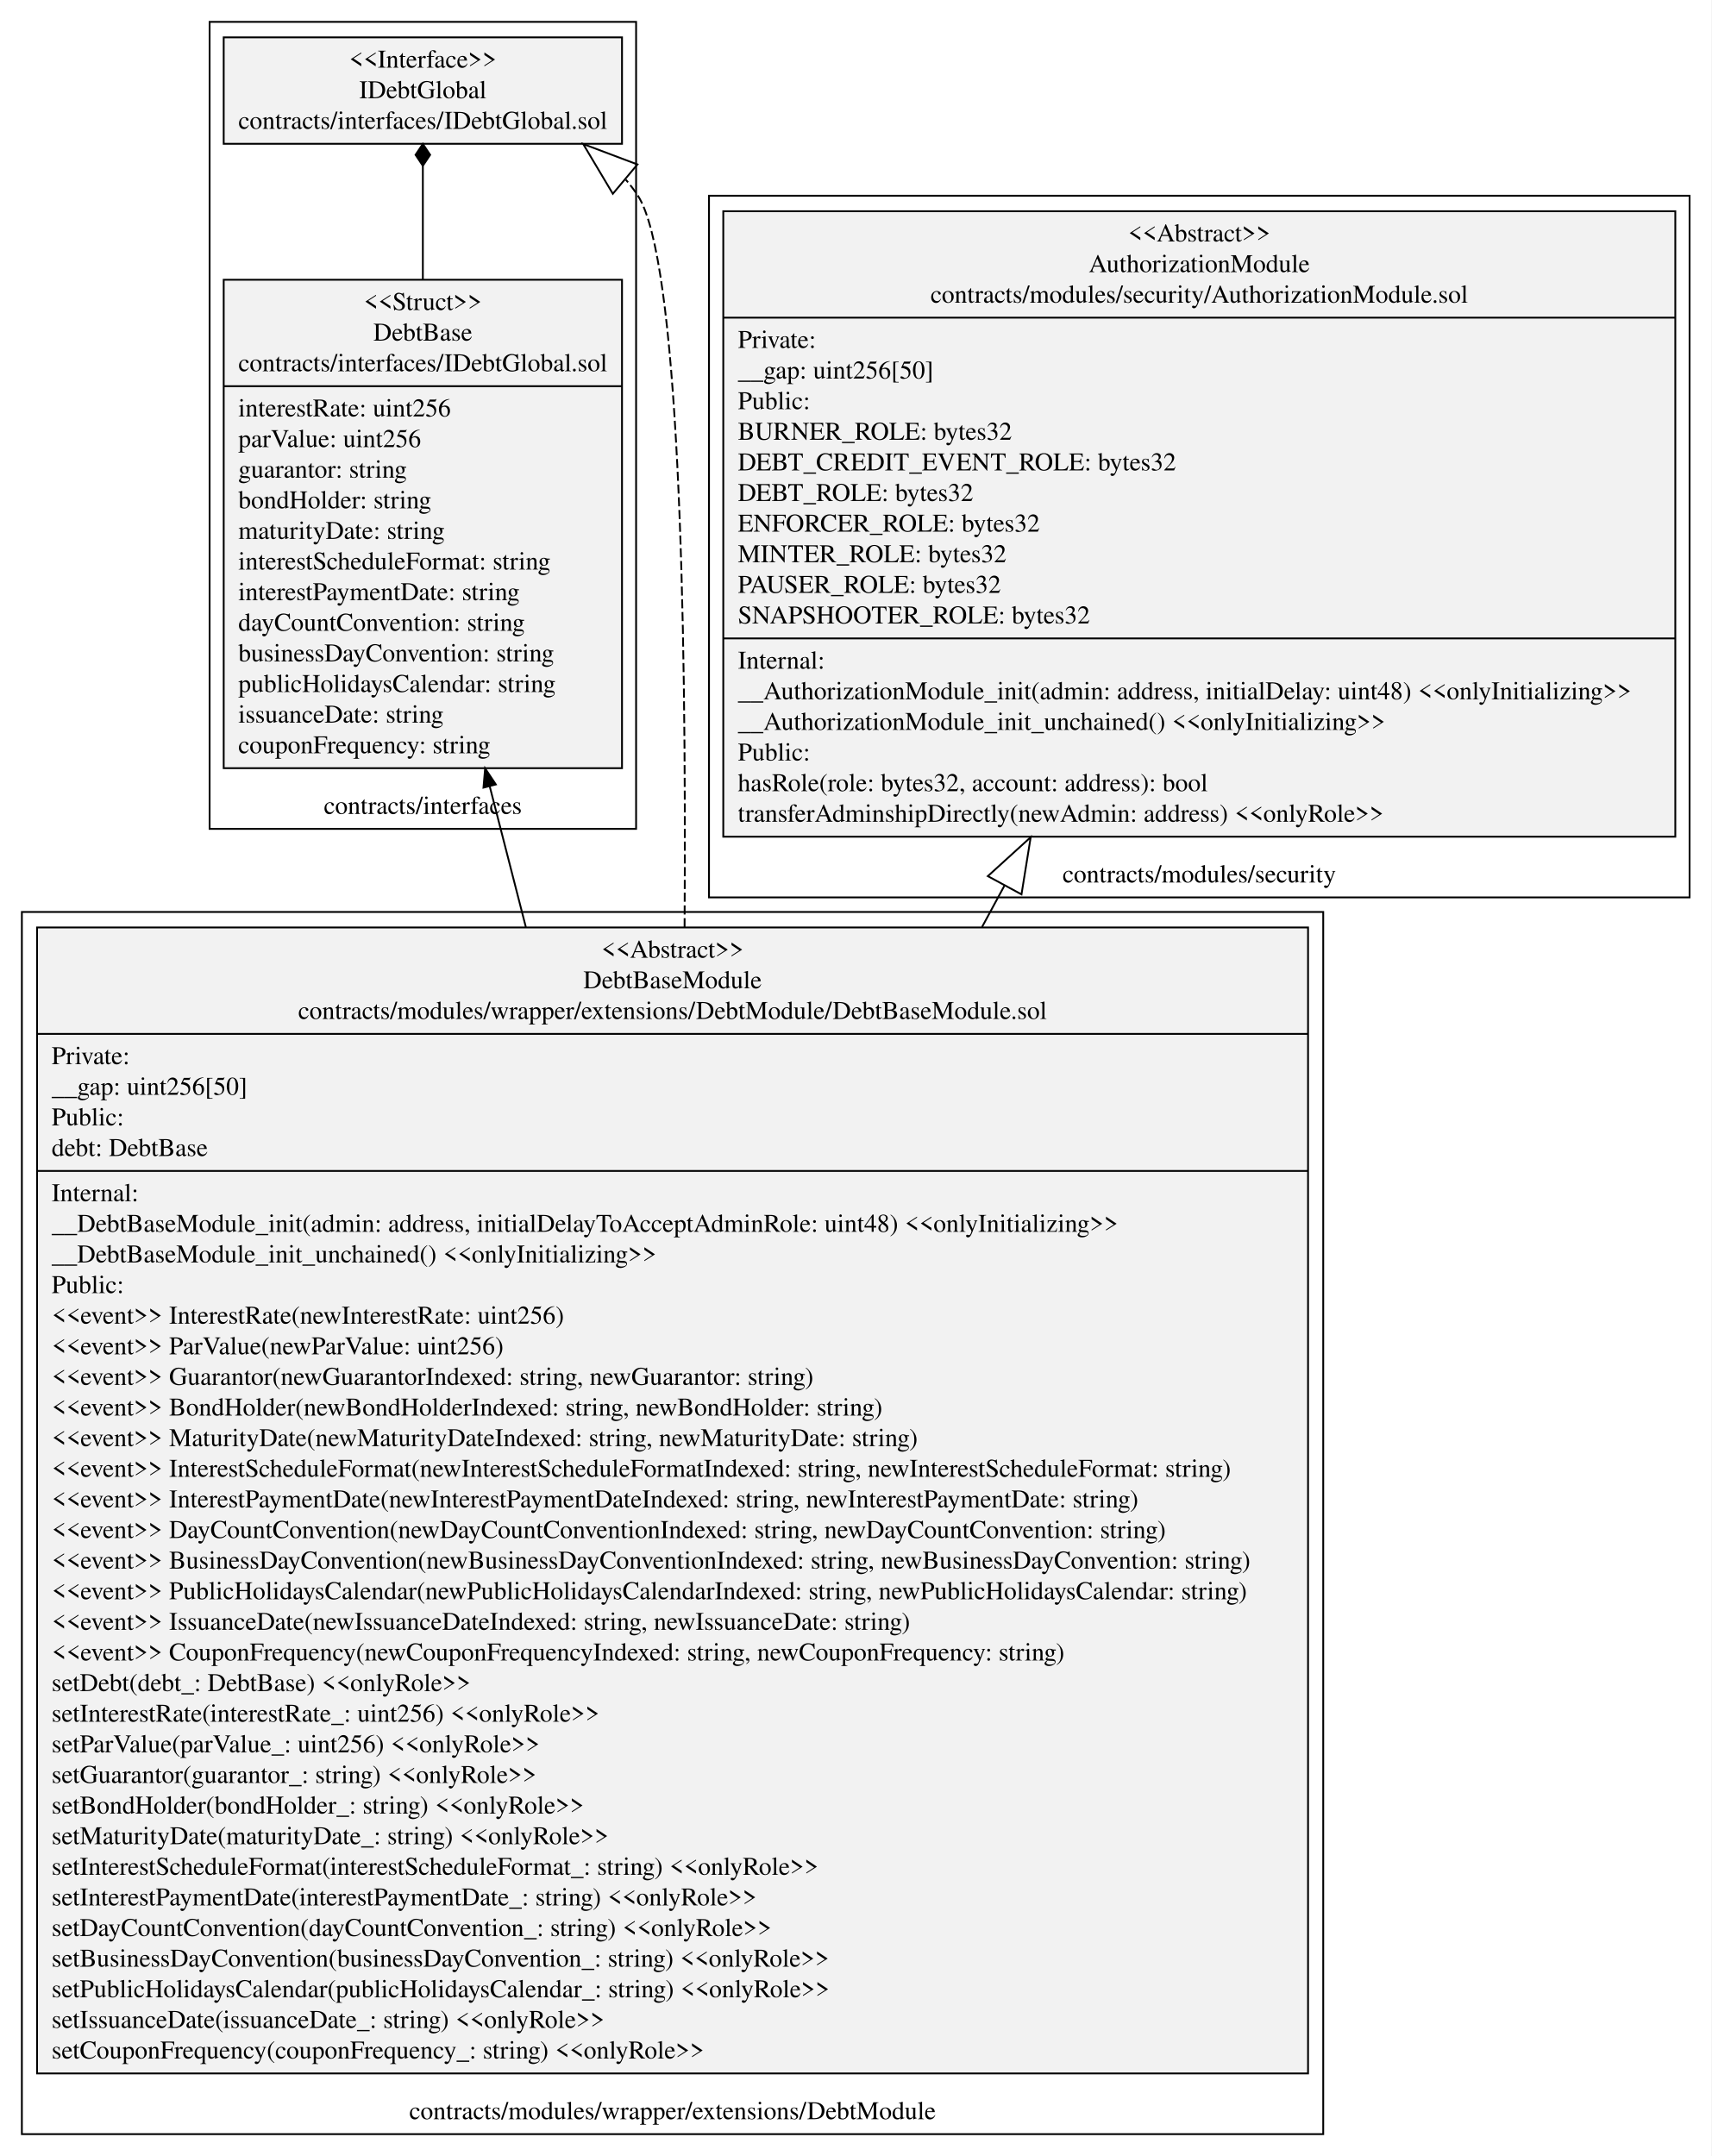
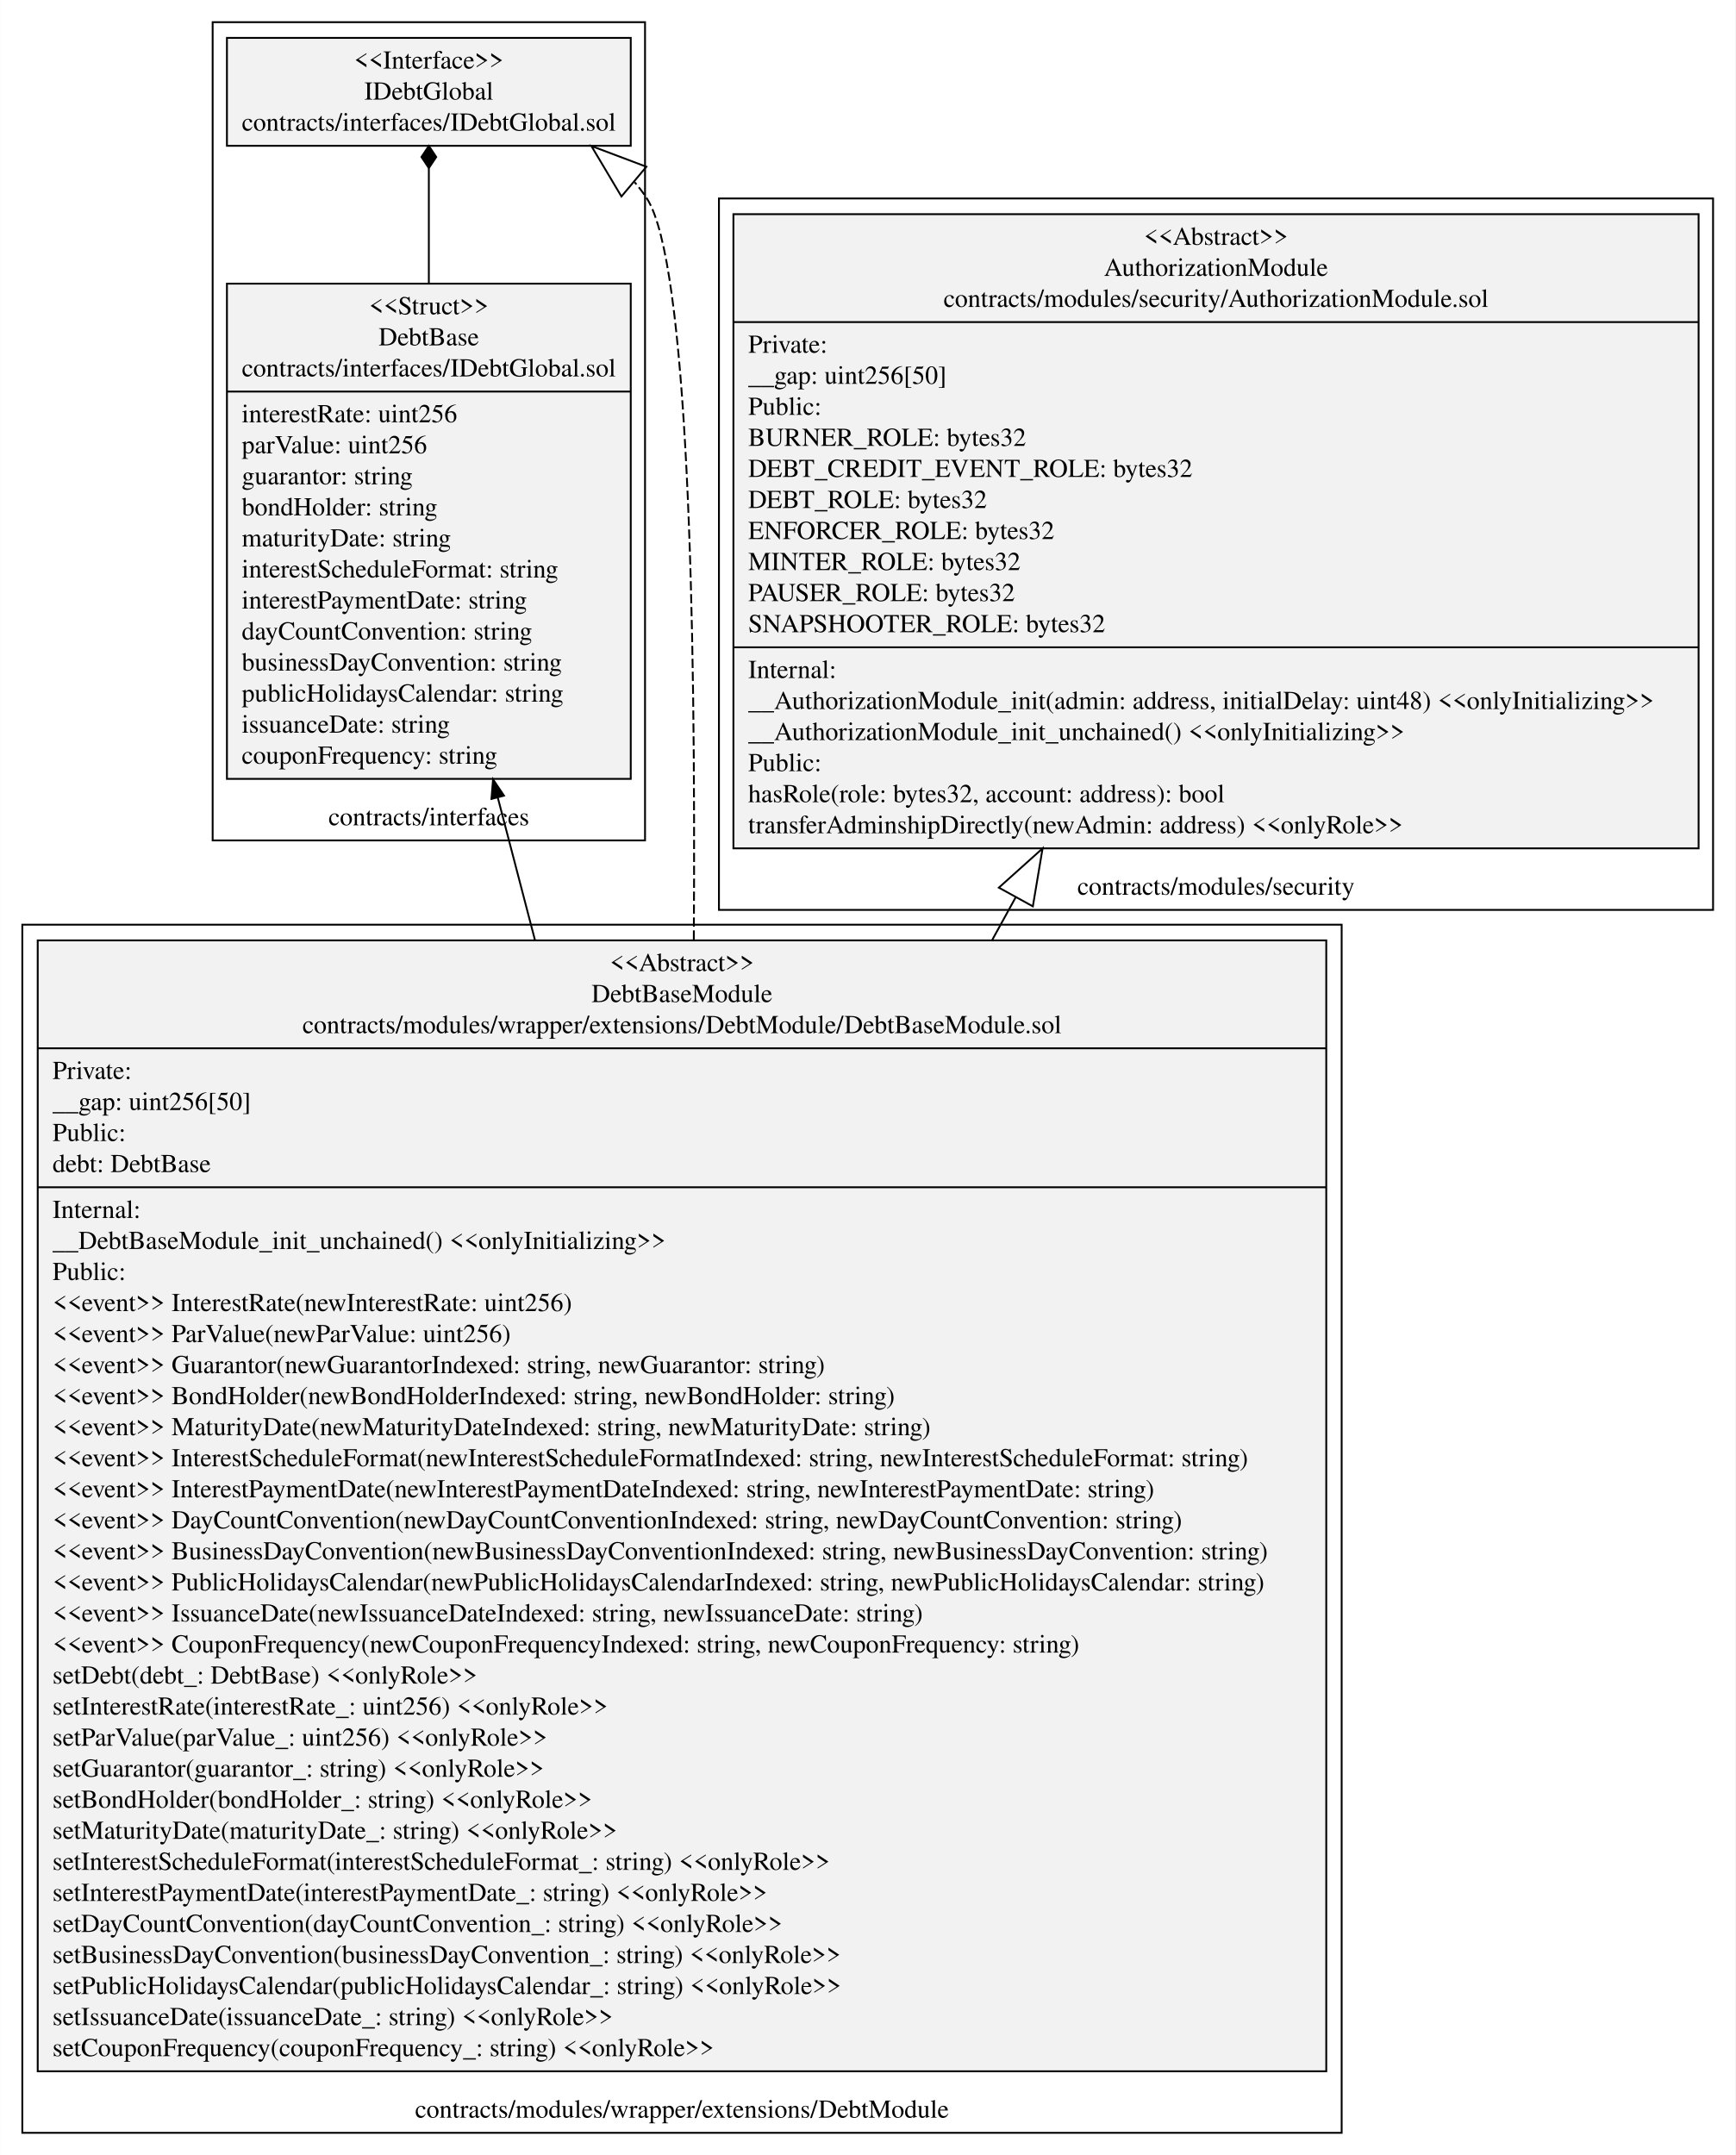
- <svg xmlns="http://www.w3.org/2000/svg" width="939pt" height="1183pt" viewBox="0.00 0.00 939.00 1183.00">
-   <g id="graph0" class="graph" transform="scale(1 1) rotate(0) translate(4 1179)">
-     <polygon fill="white" stroke="transparent" points="-4,4 -4,-1179 935,-1179 935,4 -4,4" />
+ <svg xmlns="http://www.w3.org/2000/svg" width="939pt" height="1166pt" viewBox="0.00 0.00 939.00 1166.20">
+   <g id="graph0" class="graph" transform="scale(1 1) rotate(0) translate(4 1162.2)">
+     <polygon fill="white" stroke="transparent" points="-4,4 -4,-1162.2 935,-1162.2 935,4 -4,4" />
    <g id="clust1" class="cluster">
-       <polygon fill="white" stroke="black" points="111,-724.2 111,-1167 345,-1167 345,-724.2 111,-724.2" />
-       <text text-anchor="middle" x="228" y="-732.4" font-family="Times,serif" font-size="14.00">contracts/interfaces</text>
+       <polygon fill="white" stroke="black" points="111,-707.4 111,-1150.2 345,-1150.2 345,-707.4 111,-707.4" />
+       <text text-anchor="middle" x="228" y="-715.6" font-family="Times,serif" font-size="14.00">contracts/interfaces</text>
    </g>
    <g id="clust2" class="cluster">
-       <polygon fill="white" stroke="black" points="385,-686.6 385,-1071.6 923,-1071.6 923,-686.6 385,-686.6" />
-       <text text-anchor="middle" x="654" y="-694.8" font-family="Times,serif" font-size="14.00">contracts/modules/security</text>
+       <polygon fill="white" stroke="black" points="385,-669.8 385,-1054.8 923,-1054.8 923,-669.8 385,-669.8" />
+       <text text-anchor="middle" x="654" y="-678" font-family="Times,serif" font-size="14.00">contracts/modules/security</text>
    </g>
    <g id="clust3" class="cluster">
-       <polygon fill="white" stroke="black" points="8,-8 8,-678.6 722,-678.6 722,-8 8,-8" />
+       <polygon fill="white" stroke="black" points="8,-8 8,-661.8 722,-661.8 722,-8 8,-8" />
      <text text-anchor="middle" x="365" y="-16.2" font-family="Times,serif" font-size="14.00">contracts/modules/wrapper/extensions/DebtModule</text>
    </g>
    <g id="node1" class="node">
-       <polygon fill="#f2f2f2" stroke="black" points="118.73,-757.5 118.73,-1025.5 337.27,-1025.5 337.27,-757.5 118.73,-757.5" />
-       <text text-anchor="middle" x="228" y="-1008.9" font-family="Times,serif" font-size="14.00">&lt;&lt;Struct&gt;&gt;</text>
-       <text text-anchor="middle" x="228" y="-992.1" font-family="Times,serif" font-size="14.00">DebtBase</text>
-       <text text-anchor="middle" x="228" y="-975.3" font-family="Times,serif" font-size="14.00">contracts/interfaces/IDebtGlobal.sol</text>
-       <polyline fill="none" stroke="black" points="118.73,-967.1 337.27,-967.1 " />
-       <text text-anchor="start" x="126.73" y="-950.5" font-family="Times,serif" font-size="14.00">interestRate: uint256</text>
-       <text text-anchor="start" x="126.73" y="-933.7" font-family="Times,serif" font-size="14.00">parValue: uint256</text>
-       <text text-anchor="start" x="126.73" y="-916.9" font-family="Times,serif" font-size="14.00">guarantor: string</text>
-       <text text-anchor="start" x="126.73" y="-900.1" font-family="Times,serif" font-size="14.00">bondHolder: string</text>
-       <text text-anchor="start" x="126.73" y="-883.3" font-family="Times,serif" font-size="14.00">maturityDate: string</text>
-       <text text-anchor="start" x="126.73" y="-866.5" font-family="Times,serif" font-size="14.00">interestScheduleFormat: string</text>
-       <text text-anchor="start" x="126.73" y="-849.7" font-family="Times,serif" font-size="14.00">interestPaymentDate: string</text>
-       <text text-anchor="start" x="126.73" y="-832.9" font-family="Times,serif" font-size="14.00">dayCountConvention: string</text>
-       <text text-anchor="start" x="126.73" y="-816.1" font-family="Times,serif" font-size="14.00">businessDayConvention: string</text>
-       <text text-anchor="start" x="126.73" y="-799.3" font-family="Times,serif" font-size="14.00">publicHolidaysCalendar: string</text>
-       <text text-anchor="start" x="126.73" y="-782.5" font-family="Times,serif" font-size="14.00">issuanceDate: string</text>
-       <text text-anchor="start" x="126.73" y="-765.7" font-family="Times,serif" font-size="14.00">couponFrequency: string</text>
+       <polygon fill="#f2f2f2" stroke="black" points="118.73,-740.7 118.73,-1008.7 337.27,-1008.7 337.27,-740.7 118.73,-740.7" />
+       <text text-anchor="middle" x="228" y="-992.1" font-family="Times,serif" font-size="14.00">&lt;&lt;Struct&gt;&gt;</text>
+       <text text-anchor="middle" x="228" y="-975.3" font-family="Times,serif" font-size="14.00">DebtBase</text>
+       <text text-anchor="middle" x="228" y="-958.5" font-family="Times,serif" font-size="14.00">contracts/interfaces/IDebtGlobal.sol</text>
+       <polyline fill="none" stroke="black" points="118.73,-950.3 337.27,-950.3 " />
+       <text text-anchor="start" x="126.73" y="-933.7" font-family="Times,serif" font-size="14.00">interestRate: uint256</text>
+       <text text-anchor="start" x="126.73" y="-916.9" font-family="Times,serif" font-size="14.00">parValue: uint256</text>
+       <text text-anchor="start" x="126.73" y="-900.1" font-family="Times,serif" font-size="14.00">guarantor: string</text>
+       <text text-anchor="start" x="126.73" y="-883.3" font-family="Times,serif" font-size="14.00">bondHolder: string</text>
+       <text text-anchor="start" x="126.73" y="-866.5" font-family="Times,serif" font-size="14.00">maturityDate: string</text>
+       <text text-anchor="start" x="126.73" y="-849.7" font-family="Times,serif" font-size="14.00">interestScheduleFormat: string</text>
+       <text text-anchor="start" x="126.73" y="-832.9" font-family="Times,serif" font-size="14.00">interestPaymentDate: string</text>
+       <text text-anchor="start" x="126.73" y="-816.1" font-family="Times,serif" font-size="14.00">dayCountConvention: string</text>
+       <text text-anchor="start" x="126.73" y="-799.3" font-family="Times,serif" font-size="14.00">businessDayConvention: string</text>
+       <text text-anchor="start" x="126.73" y="-782.5" font-family="Times,serif" font-size="14.00">publicHolidaysCalendar: string</text>
+       <text text-anchor="start" x="126.73" y="-765.7" font-family="Times,serif" font-size="14.00">issuanceDate: string</text>
+       <text text-anchor="start" x="126.73" y="-748.9" font-family="Times,serif" font-size="14.00">couponFrequency: string</text>
    </g>
    <g id="node2" class="node">
-       <polygon fill="#f2f2f2" stroke="black" points="118.73,-1100.1 118.73,-1158.5 337.27,-1158.5 337.27,-1100.1 118.73,-1100.1" />
-       <text text-anchor="middle" x="228" y="-1141.9" font-family="Times,serif" font-size="14.00">&lt;&lt;Interface&gt;&gt;</text>
-       <text text-anchor="middle" x="228" y="-1125.1" font-family="Times,serif" font-size="14.00">IDebtGlobal</text>
-       <text text-anchor="middle" x="228" y="-1108.3" font-family="Times,serif" font-size="14.00">contracts/interfaces/IDebtGlobal.sol</text>
+       <polygon fill="#f2f2f2" stroke="black" points="118.73,-1083.3 118.73,-1141.7 337.27,-1141.7 337.27,-1083.3 118.73,-1083.3" />
+       <text text-anchor="middle" x="228" y="-1125.1" font-family="Times,serif" font-size="14.00">&lt;&lt;Interface&gt;&gt;</text>
+       <text text-anchor="middle" x="228" y="-1108.3" font-family="Times,serif" font-size="14.00">IDebtGlobal</text>
+       <text text-anchor="middle" x="228" y="-1091.5" font-family="Times,serif" font-size="14.00">contracts/interfaces/IDebtGlobal.sol</text>
    </g>
    <g id="edge1" class="edge">
-       <path fill="none" stroke="black" d="M228,-1025.56C228,-1048.26 228,-1070.19 228,-1087.92" />
-       <polygon fill="black" stroke="black" points="228,-1088.04 232,-1094.04 228,-1100.04 224,-1094.04 228,-1088.04" />
+       <path fill="none" stroke="black" d="M228,-1008.76C228,-1031.46 228,-1053.39 228,-1071.12" />
+       <polygon fill="black" stroke="black" points="228,-1071.24 232,-1077.24 228,-1083.24 224,-1077.24 228,-1071.24" />
    </g>
    <g id="node3" class="node">
-       <polygon fill="#f2f2f2" stroke="black" points="392.83,-719.9 392.83,-1063.1 915.17,-1063.1 915.17,-719.9 392.83,-719.9" />
-       <text text-anchor="middle" x="654" y="-1046.5" font-family="Times,serif" font-size="14.00">&lt;&lt;Abstract&gt;&gt;</text>
-       <text text-anchor="middle" x="654" y="-1029.7" font-family="Times,serif" font-size="14.00">AuthorizationModule</text>
-       <text text-anchor="middle" x="654" y="-1012.9" font-family="Times,serif" font-size="14.00">contracts/modules/security/AuthorizationModule.sol</text>
-       <polyline fill="none" stroke="black" points="392.83,-1004.7 915.17,-1004.7 " />
-       <text text-anchor="start" x="400.83" y="-988.1" font-family="Times,serif" font-size="14.00">Private:</text>
-       <text text-anchor="start" x="400.83" y="-971.3" font-family="Times,serif" font-size="14.00">   __gap: uint256[50]</text>
-       <text text-anchor="start" x="400.83" y="-954.5" font-family="Times,serif" font-size="14.00">Public:</text>
-       <text text-anchor="start" x="400.83" y="-937.7" font-family="Times,serif" font-size="14.00">   BURNER_ROLE: bytes32</text>
-       <text text-anchor="start" x="400.83" y="-920.9" font-family="Times,serif" font-size="14.00">   DEBT_CREDIT_EVENT_ROLE: bytes32</text>
-       <text text-anchor="start" x="400.83" y="-904.1" font-family="Times,serif" font-size="14.00">   DEBT_ROLE: bytes32</text>
-       <text text-anchor="start" x="400.83" y="-887.3" font-family="Times,serif" font-size="14.00">   ENFORCER_ROLE: bytes32</text>
-       <text text-anchor="start" x="400.83" y="-870.5" font-family="Times,serif" font-size="14.00">   MINTER_ROLE: bytes32</text>
-       <text text-anchor="start" x="400.83" y="-853.7" font-family="Times,serif" font-size="14.00">   PAUSER_ROLE: bytes32</text>
-       <text text-anchor="start" x="400.83" y="-836.9" font-family="Times,serif" font-size="14.00">   SNAPSHOOTER_ROLE: bytes32</text>
-       <polyline fill="none" stroke="black" points="392.83,-828.7 915.17,-828.7 " />
-       <text text-anchor="start" x="400.83" y="-812.1" font-family="Times,serif" font-size="14.00">Internal:</text>
-       <text text-anchor="start" x="400.83" y="-795.3" font-family="Times,serif" font-size="14.00">    __AuthorizationModule_init(admin: address, initialDelay: uint48) &lt;&lt;onlyInitializing&gt;&gt;</text>
-       <text text-anchor="start" x="400.83" y="-778.5" font-family="Times,serif" font-size="14.00">    __AuthorizationModule_init_unchained() &lt;&lt;onlyInitializing&gt;&gt;</text>
-       <text text-anchor="start" x="400.83" y="-761.7" font-family="Times,serif" font-size="14.00">Public:</text>
-       <text text-anchor="start" x="400.83" y="-744.9" font-family="Times,serif" font-size="14.00">    hasRole(role: bytes32, account: address): bool</text>
-       <text text-anchor="start" x="400.83" y="-728.1" font-family="Times,serif" font-size="14.00">    transferAdminshipDirectly(newAdmin: address) &lt;&lt;onlyRole&gt;&gt;</text>
+       <polygon fill="#f2f2f2" stroke="black" points="392.83,-703.1 392.83,-1046.3 915.17,-1046.3 915.17,-703.1 392.83,-703.1" />
+       <text text-anchor="middle" x="654" y="-1029.7" font-family="Times,serif" font-size="14.00">&lt;&lt;Abstract&gt;&gt;</text>
+       <text text-anchor="middle" x="654" y="-1012.9" font-family="Times,serif" font-size="14.00">AuthorizationModule</text>
+       <text text-anchor="middle" x="654" y="-996.1" font-family="Times,serif" font-size="14.00">contracts/modules/security/AuthorizationModule.sol</text>
+       <polyline fill="none" stroke="black" points="392.83,-987.9 915.17,-987.9 " />
+       <text text-anchor="start" x="400.83" y="-971.3" font-family="Times,serif" font-size="14.00">Private:</text>
+       <text text-anchor="start" x="400.83" y="-954.5" font-family="Times,serif" font-size="14.00">   __gap: uint256[50]</text>
+       <text text-anchor="start" x="400.83" y="-937.7" font-family="Times,serif" font-size="14.00">Public:</text>
+       <text text-anchor="start" x="400.83" y="-920.9" font-family="Times,serif" font-size="14.00">   BURNER_ROLE: bytes32</text>
+       <text text-anchor="start" x="400.83" y="-904.1" font-family="Times,serif" font-size="14.00">   DEBT_CREDIT_EVENT_ROLE: bytes32</text>
+       <text text-anchor="start" x="400.83" y="-887.3" font-family="Times,serif" font-size="14.00">   DEBT_ROLE: bytes32</text>
+       <text text-anchor="start" x="400.83" y="-870.5" font-family="Times,serif" font-size="14.00">   ENFORCER_ROLE: bytes32</text>
+       <text text-anchor="start" x="400.83" y="-853.7" font-family="Times,serif" font-size="14.00">   MINTER_ROLE: bytes32</text>
+       <text text-anchor="start" x="400.83" y="-836.9" font-family="Times,serif" font-size="14.00">   PAUSER_ROLE: bytes32</text>
+       <text text-anchor="start" x="400.83" y="-820.1" font-family="Times,serif" font-size="14.00">   SNAPSHOOTER_ROLE: bytes32</text>
+       <polyline fill="none" stroke="black" points="392.83,-811.9 915.17,-811.9 " />
+       <text text-anchor="start" x="400.83" y="-795.3" font-family="Times,serif" font-size="14.00">Internal:</text>
+       <text text-anchor="start" x="400.83" y="-778.5" font-family="Times,serif" font-size="14.00">    __AuthorizationModule_init(admin: address, initialDelay: uint48) &lt;&lt;onlyInitializing&gt;&gt;</text>
+       <text text-anchor="start" x="400.83" y="-761.7" font-family="Times,serif" font-size="14.00">    __AuthorizationModule_init_unchained() &lt;&lt;onlyInitializing&gt;&gt;</text>
+       <text text-anchor="start" x="400.83" y="-744.9" font-family="Times,serif" font-size="14.00">Public:</text>
+       <text text-anchor="start" x="400.83" y="-728.1" font-family="Times,serif" font-size="14.00">    hasRole(role: bytes32, account: address): bool</text>
+       <text text-anchor="start" x="400.83" y="-711.3" font-family="Times,serif" font-size="14.00">    transferAdminshipDirectly(newAdmin: address) &lt;&lt;onlyRole&gt;&gt;</text>
    </g>
    <g id="node4" class="node">
-       <polygon fill="#f2f2f2" stroke="black" points="16.33,-41.3 16.33,-670.1 713.67,-670.1 713.67,-41.3 16.33,-41.3" />
-       <text text-anchor="middle" x="365" y="-653.5" font-family="Times,serif" font-size="14.00">&lt;&lt;Abstract&gt;&gt;</text>
-       <text text-anchor="middle" x="365" y="-636.7" font-family="Times,serif" font-size="14.00">DebtBaseModule</text>
-       <text text-anchor="middle" x="365" y="-619.9" font-family="Times,serif" font-size="14.00">contracts/modules/wrapper/extensions/DebtModule/DebtBaseModule.sol</text>
-       <polyline fill="none" stroke="black" points="16.33,-611.7 713.67,-611.7 " />
-       <text text-anchor="start" x="24.33" y="-595.1" font-family="Times,serif" font-size="14.00">Private:</text>
-       <text text-anchor="start" x="24.33" y="-578.3" font-family="Times,serif" font-size="14.00">   __gap: uint256[50]</text>
-       <text text-anchor="start" x="24.33" y="-561.5" font-family="Times,serif" font-size="14.00">Public:</text>
-       <text text-anchor="start" x="24.33" y="-544.7" font-family="Times,serif" font-size="14.00">   debt: DebtBase</text>
-       <polyline fill="none" stroke="black" points="16.33,-536.5 713.67,-536.5 " />
-       <text text-anchor="start" x="24.33" y="-519.9" font-family="Times,serif" font-size="14.00">Internal:</text>
-       <text text-anchor="start" x="24.33" y="-503.1" font-family="Times,serif" font-size="14.00">    __DebtBaseModule_init(admin: address, initialDelayToAcceptAdminRole: uint48) &lt;&lt;onlyInitializing&gt;&gt;</text>
+       <polygon fill="#f2f2f2" stroke="black" points="16.33,-41.3 16.33,-653.3 713.67,-653.3 713.67,-41.3 16.33,-41.3" />
+       <text text-anchor="middle" x="365" y="-636.7" font-family="Times,serif" font-size="14.00">&lt;&lt;Abstract&gt;&gt;</text>
+       <text text-anchor="middle" x="365" y="-619.9" font-family="Times,serif" font-size="14.00">DebtBaseModule</text>
+       <text text-anchor="middle" x="365" y="-603.1" font-family="Times,serif" font-size="14.00">contracts/modules/wrapper/extensions/DebtModule/DebtBaseModule.sol</text>
+       <polyline fill="none" stroke="black" points="16.33,-594.9 713.67,-594.9 " />
+       <text text-anchor="start" x="24.33" y="-578.3" font-family="Times,serif" font-size="14.00">Private:</text>
+       <text text-anchor="start" x="24.33" y="-561.5" font-family="Times,serif" font-size="14.00">   __gap: uint256[50]</text>
+       <text text-anchor="start" x="24.33" y="-544.7" font-family="Times,serif" font-size="14.00">Public:</text>
+       <text text-anchor="start" x="24.33" y="-527.9" font-family="Times,serif" font-size="14.00">   debt: DebtBase</text>
+       <polyline fill="none" stroke="black" points="16.33,-519.7 713.67,-519.7 " />
+       <text text-anchor="start" x="24.33" y="-503.1" font-family="Times,serif" font-size="14.00">Internal:</text>
      <text text-anchor="start" x="24.33" y="-486.3" font-family="Times,serif" font-size="14.00">    __DebtBaseModule_init_unchained() &lt;&lt;onlyInitializing&gt;&gt;</text>
      <text text-anchor="start" x="24.33" y="-469.5" font-family="Times,serif" font-size="14.00">Public:</text>
      <text text-anchor="start" x="24.33" y="-452.7" font-family="Times,serif" font-size="14.00">    &lt;&lt;event&gt;&gt; InterestRate(newInterestRate: uint256)</text>
      <text text-anchor="start" x="24.33" y="-435.9" font-family="Times,serif" font-size="14.00">    &lt;&lt;event&gt;&gt; ParValue(newParValue: uint256)</text>
      <text text-anchor="start" x="24.33" y="-419.1" font-family="Times,serif" font-size="14.00">    &lt;&lt;event&gt;&gt; Guarantor(newGuarantorIndexed: string, newGuarantor: string)</text>
      <text text-anchor="start" x="24.33" y="-402.3" font-family="Times,serif" font-size="14.00">    &lt;&lt;event&gt;&gt; BondHolder(newBondHolderIndexed: string, newBondHolder: string)</text>
      <text text-anchor="start" x="24.33" y="-385.5" font-family="Times,serif" font-size="14.00">    &lt;&lt;event&gt;&gt; MaturityDate(newMaturityDateIndexed: string, newMaturityDate: string)</text>
      <text text-anchor="start" x="24.33" y="-368.7" font-family="Times,serif" font-size="14.00">    &lt;&lt;event&gt;&gt; InterestScheduleFormat(newInterestScheduleFormatIndexed: string, newInterestScheduleFormat: string)</text>
      <text text-anchor="start" x="24.33" y="-351.9" font-family="Times,serif" font-size="14.00">    &lt;&lt;event&gt;&gt; InterestPaymentDate(newInterestPaymentDateIndexed: string, newInterestPaymentDate: string)</text>
      <text text-anchor="start" x="24.33" y="-335.1" font-family="Times,serif" font-size="14.00">    &lt;&lt;event&gt;&gt; DayCountConvention(newDayCountConventionIndexed: string, newDayCountConvention: string)</text>
      <text text-anchor="start" x="24.33" y="-318.3" font-family="Times,serif" font-size="14.00">    &lt;&lt;event&gt;&gt; BusinessDayConvention(newBusinessDayConventionIndexed: string, newBusinessDayConvention: string)</text>
      <text text-anchor="start" x="24.33" y="-301.5" font-family="Times,serif" font-size="14.00">    &lt;&lt;event&gt;&gt; PublicHolidaysCalendar(newPublicHolidaysCalendarIndexed: string, newPublicHolidaysCalendar: string)</text>
      <text text-anchor="start" x="24.33" y="-284.7" font-family="Times,serif" font-size="14.00">    &lt;&lt;event&gt;&gt; IssuanceDate(newIssuanceDateIndexed: string, newIssuanceDate: string)</text>
      <text text-anchor="start" x="24.33" y="-267.9" font-family="Times,serif" font-size="14.00">    &lt;&lt;event&gt;&gt; CouponFrequency(newCouponFrequencyIndexed: string, newCouponFrequency: string)</text>
      <text text-anchor="start" x="24.33" y="-251.1" font-family="Times,serif" font-size="14.00">    setDebt(debt_: DebtBase) &lt;&lt;onlyRole&gt;&gt;</text>
      <text text-anchor="start" x="24.33" y="-234.3" font-family="Times,serif" font-size="14.00">    setInterestRate(interestRate_: uint256) &lt;&lt;onlyRole&gt;&gt;</text>
      <text text-anchor="start" x="24.33" y="-217.5" font-family="Times,serif" font-size="14.00">    setParValue(parValue_: uint256) &lt;&lt;onlyRole&gt;&gt;</text>
      <text text-anchor="start" x="24.33" y="-200.7" font-family="Times,serif" font-size="14.00">    setGuarantor(guarantor_: string) &lt;&lt;onlyRole&gt;&gt;</text>
      <text text-anchor="start" x="24.33" y="-183.9" font-family="Times,serif" font-size="14.00">    setBondHolder(bondHolder_: string) &lt;&lt;onlyRole&gt;&gt;</text>
      <text text-anchor="start" x="24.33" y="-167.1" font-family="Times,serif" font-size="14.00">    setMaturityDate(maturityDate_: string) &lt;&lt;onlyRole&gt;&gt;</text>
      <text text-anchor="start" x="24.33" y="-150.3" font-family="Times,serif" font-size="14.00">    setInterestScheduleFormat(interestScheduleFormat_: string) &lt;&lt;onlyRole&gt;&gt;</text>
      <text text-anchor="start" x="24.33" y="-133.5" font-family="Times,serif" font-size="14.00">    setInterestPaymentDate(interestPaymentDate_: string) &lt;&lt;onlyRole&gt;&gt;</text>
      <text text-anchor="start" x="24.33" y="-116.7" font-family="Times,serif" font-size="14.00">    setDayCountConvention(dayCountConvention_: string) &lt;&lt;onlyRole&gt;&gt;</text>
      <text text-anchor="start" x="24.33" y="-99.9" font-family="Times,serif" font-size="14.00">    setBusinessDayConvention(businessDayConvention_: string) &lt;&lt;onlyRole&gt;&gt;</text>
      <text text-anchor="start" x="24.33" y="-83.1" font-family="Times,serif" font-size="14.00">    setPublicHolidaysCalendar(publicHolidaysCalendar_: string) &lt;&lt;onlyRole&gt;&gt;</text>
      <text text-anchor="start" x="24.33" y="-66.3" font-family="Times,serif" font-size="14.00">    setIssuanceDate(issuanceDate_: string) &lt;&lt;onlyRole&gt;&gt;</text>
      <text text-anchor="start" x="24.33" y="-49.5" font-family="Times,serif" font-size="14.00">    setCouponFrequency(couponFrequency_: string) &lt;&lt;onlyRole&gt;&gt;</text>
    </g>
    <g id="edge4" class="edge">
-       <path fill="none" stroke="black" d="M284.51,-670.3C277.65,-697.03 270.96,-723.11 264.72,-747.43" />
-       <polygon fill="black" stroke="black" points="261.26,-746.82 262.17,-757.38 268.04,-748.56 261.26,-746.82" />
+       <path fill="none" stroke="black" d="M285.41,-653.55C278.46,-680.17 271.68,-706.19 265.34,-730.48" />
+       <polygon fill="black" stroke="black" points="261.89,-729.86 262.75,-740.42 268.66,-731.63 261.89,-729.86" />
    </g>
    <g id="edge2" class="edge">
-       <path fill="none" stroke="black" stroke-dasharray="5,2" d="M371.6,-670.21C372.68,-846.06 368.4,-1037.01 346,-1071.6 344,-1074.69 341.78,-1077.62 339.37,-1080.39" />
-       <polygon fill="none" stroke="black" points="332.24,-1072.67 315.97,-1099.98 345.72,-1088.77 332.24,-1072.67" />
+       <path fill="none" stroke="black" stroke-dasharray="5,2" d="M371.4,-653.72C372.5,-828.71 368.33,-1020.33 346,-1054.8 344,-1057.89 341.78,-1060.82 339.37,-1063.59" />
+       <polygon fill="none" stroke="black" points="332.23,-1055.87 315.97,-1083.18 345.72,-1071.97 332.23,-1055.87" />
    </g>
    <g id="edge3" class="edge">
-       <path fill="none" stroke="black" d="M534.78,-670.3C538.9,-677.91 543,-685.47 547.04,-692.95" />
-       <polygon fill="none" stroke="black" points="537.98,-698.26 561.5,-719.64 556.45,-688.26 537.98,-698.26" />
+       <path fill="none" stroke="black" d="M532.9,-653.55C537.17,-661.31 541.41,-669.02 545.61,-676.65" />
+       <polygon fill="none" stroke="black" points="536.48,-681.84 560.14,-703.06 554.88,-671.72 536.48,-681.84" />
    </g>
  </g>
</svg>
